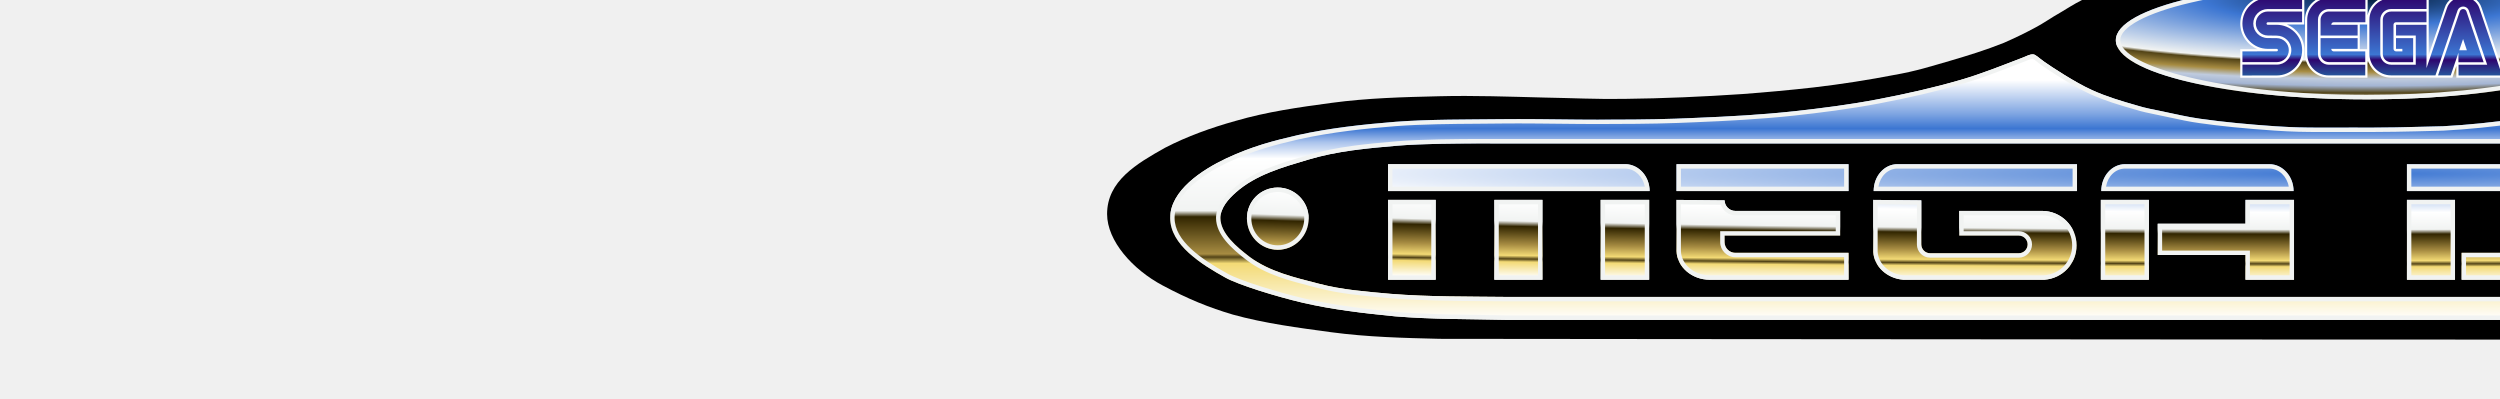
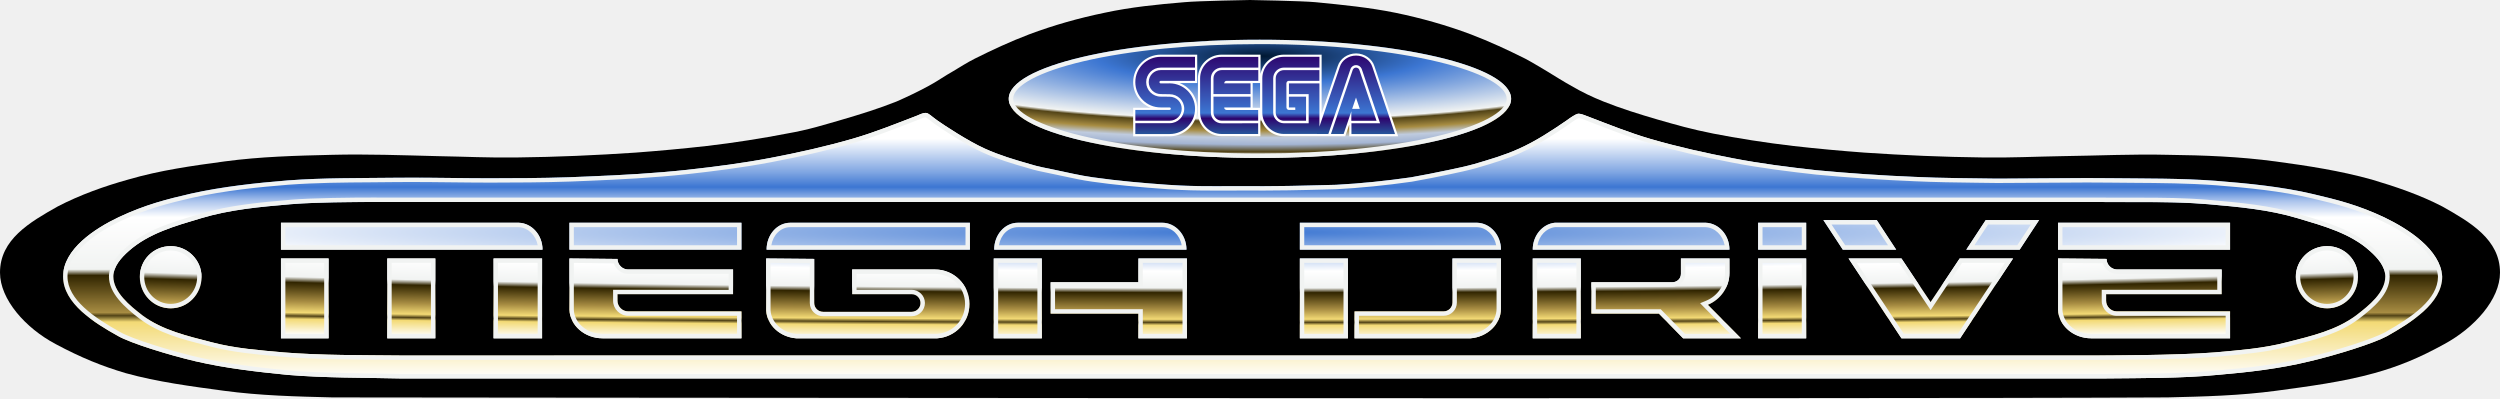
- <svg xmlns="http://www.w3.org/2000/svg" version="1.1" id="Layer_1" x="0px" y="0px" viewBox="-216 79.72 566.8 90.28" enable-background="new -216 79.72 566.8 90.28" xml:space="preserve">
-   <path id="path6288-1-5" d="M526.4,156.54c8.3-0.2,16.4-0.4,24.6-1.5c7.4-1,15.1-2,22.3-4c5.4-1.5,10.1-3.4,15.9-6.6  c6.8-3.7,12.6-10.1,12.6-16.2c0-7.5-6.7-11.4-13.1-15c-5-2.6-10.6-4.5-16-6.1c-7.2-2-14.4-3.1-21.8-4.1c-8.2-1.1-16.2-1.4-24.4-1.5  c-7.9-0.2-16.1,0.2-23.9,0.3c-6.1,0.1-12,0.4-18,0.3c-9-0.1-18-0.5-26.9-1.1c-5.4-0.4-10.8-0.9-16.1-1.5c-6.1-0.7-13-1.8-18.1-2.8  s-8.5-2-12.7-3.2c-4.1-1.2-8.3-2.5-12.3-4.1c-2.5-1-4.8-2.1-7.2-3.5c-1.8-1-3.7-2.2-5.5-3.3c-1.7-1-3.3-2-5-2.9  c-4-2-8.1-3.9-12.3-5.5c-5.6-2.1-11.3-3.7-17.1-4.9c-5.9-1.2-12-1.8-18.1-2.4c-3.1-0.3-14.9-0.5-14.9-0.5s-11.8,0.2-14.9,0.5  c-6,0.5-12.1,1.1-18.1,2.4c-5.8,1.2-11.5,2.8-17.1,4.9c-4.2,1.6-8.3,3.5-12.3,5.5c-1.8,0.9-3.3,1.9-5,2.9c-1.8,1-3.6,2.3-5.5,3.3  c-2.4,1.3-4.7,2.4-7.2,3.5c-4,1.6-8.2,2.9-12.3,4.1c-4.2,1.2-7.5,2.3-12.7,3.2c-5.1,1-12,2.1-18.1,2.8c-5.3,0.6-10.8,1.1-16.1,1.5  c-8.9,0.6-18,1-26.9,1.1c-6.1,0.1-12-0.2-18-0.3c-7.9-0.2-16.1-0.5-23.9-0.3c-8.3,0.2-16.2,0.4-24.4,1.5c-7.4,1-14.6,2-21.8,4.1  c-5.4,1.5-11,3.5-16,6.1c-6.4,3.6-13.1,7.5-13.1,15c0,6.1,5.8,12.6,12.6,16.2c5.8,3.1,10.5,5,15.9,6.6c7.2,2,14.9,3,22.3,4  c8.2,1.1,16.4,1.3,24.6,1.5C110.2,156.54,455.5,156.94,526.4,156.54L526.4,156.54z" />
-   <linearGradient id="shape_1_" gradientUnits="userSpaceOnUse" x1="319" y1="157.187" x2="319" y2="97.487" gradientTransform="matrix(1 0 0 -1 0 249.64)">
+ <svg xmlns="http://www.w3.org/2000/svg" version="1.1" id="Layer_1" x="0px" y="0px" viewBox="-181 146.16 566.8 90.28" enable-background="new -181 146.16 566.8 90.28" xml:space="preserve">
+   <path id="path6288-1-5" d="M310.4,236.26c8.3-0.2,16.4-0.4,24.6-1.5c7.4-1,15.1-2,22.3-4c5.4-1.5,10.1-3.4,15.9-6.6  c6.8-3.7,12.6-10.1,12.6-16.2c0-7.5-6.7-11.4-13.1-15c-5-2.6-10.6-4.5-16-6.1c-7.2-2-14.4-3.1-21.8-4.1c-8.2-1.1-16.2-1.4-24.4-1.5  c-7.9-0.2-16.1,0.2-23.9,0.3c-6.1,0.1-12,0.4-18,0.3c-9-0.1-18-0.5-26.9-1.1c-5.4-0.4-10.8-0.9-16.1-1.5c-6.1-0.7-13-1.8-18.1-2.8  s-8.5-2-12.7-3.2c-4.1-1.2-8.3-2.5-12.3-4.1c-2.5-1-4.8-2.1-7.2-3.5c-1.8-1-3.7-2.2-5.5-3.3c-1.7-1-3.3-2-5-2.9  c-4-2-8.1-3.9-12.3-5.5c-5.6-2.1-11.3-3.7-17.1-4.9c-5.9-1.2-12-1.8-18.1-2.4c-3.1-0.3-14.9-0.5-14.9-0.5s-11.8,0.2-14.9,0.5  c-6,0.5-12.1,1.1-18.1,2.4c-5.8,1.2-11.5,2.8-17.1,4.9c-4.2,1.6-8.3,3.5-12.3,5.5c-1.8,0.9-3.3,1.9-5,2.9c-1.8,1-3.6,2.3-5.5,3.3  c-2.4,1.3-4.7,2.4-7.2,3.5c-4,1.6-8.2,2.9-12.3,4.1c-4.2,1.2-7.5,2.3-12.7,3.2c-5.1,1-12,2.1-18.1,2.8c-5.3,0.6-10.8,1.1-16.1,1.5  c-8.9,0.6-18,1-26.9,1.1c-6.1,0.1-12-0.2-18-0.3c-7.9-0.2-16.1-0.5-23.9-0.3c-8.3,0.2-16.2,0.4-24.4,1.5c-7.4,1-14.6,2-21.8,4.1  c-5.4,1.5-11,3.5-16,6.1c-6.4,3.6-13.1,7.5-13.1,15c0,6.1,5.8,12.6,12.6,16.2c5.8,3.1,10.5,5,15.9,6.6c7.2,2,14.9,3,22.3,4  c8.2,1.1,16.4,1.3,24.6,1.5C-105.8,236.26,239.5,236.66,310.4,236.26L310.4,236.26z" />
+   <linearGradient id="shape_1_" gradientUnits="userSpaceOnUse" x1="103" y1="170.533" x2="103" y2="230.233" gradientTransform="matrix(1 0 0 1 0 1.64)">
    <stop offset="0.091" style="stop-color:#FFFFFF" />
    <stop offset="0.218" style="stop-color:#80A6E2" />
    <stop offset="0.275" style="stop-color:#3C76D2" />
    <stop offset="0.327" style="stop-color:#AAC3EC" />
    <stop offset="0.389" style="stop-color:#FFFFFF" />
    <stop offset="0.587" style="stop-color:#F1F3F2" />
    <stop offset="0.61" style="stop-color:#312500" />
    <stop offset="0.751" style="stop-color:#A78C42" />
    <stop offset="0.763" style="stop-color:#534417" />
    <stop offset="0.787" style="stop-color:#F3DA75" />
    <stop offset="1" style="stop-color:#FFFFFF" />
  </linearGradient>
-   <path id="shape" fill="url(#shape_1_)" d="M575.6,115.74c-5.9-2.8-10.7-4-16.2-5.3c-7.2-1.7-14.6-2.4-22-3c-8-0.6-16.1-0.5-24.2-0.6  c-8.5-0.1-16.9,0.1-25.4,0.1c-6.2-0.1-12.5-0.1-18.7-0.4c-7.4-0.3-14.8-0.8-22.2-1.5c-6.3-0.7-12.7-1.5-18.9-2.7  c-6.3-1.2-12.6-2.6-18.8-4.4c-4.8-1.4-9.5-3.3-14.2-5.1c-0.8-0.3-1.7-0.7-2.3-0.6c-0.5,0.1-1.7,0.9-2.5,1.5c-3.5,2.4-7,4.7-10.8,6.4  c-3.3,1.5-6.8,2.5-10.2,3.5c-1.8,0.5-3.7,0.9-5.6,1.3c-2.9,0.6-5.8,1.2-8.7,1.7c-5.6,0.8-11.3,1.4-17,1.7c-14.1,0.4-16.6,0.3-20,0.3  c-9.5,0-12,0.1-18.1-0.3c-5.7-0.4-11.4-0.9-17-1.7c-2.9-0.4-5.8-1.1-8.7-1.7c-1.9-0.4-3.7-0.7-5.6-1.3c-3.5-1-6.9-2-10.2-3.5  c-3.8-1.7-9.4-5.4-10.8-6.4s-2-1.7-2.6-1.7c-0.8,0-1.4,0.4-2.2,0.7c-4.7,1.8-9.4,3.7-14.2,5.1c-6.2,1.8-12.5,3.2-18.8,4.4  c-6.3,1.2-12.6,2-18.9,2.7c-7.4,0.8-14.8,1.2-22.2,1.5c-6.2,0.3-12.5,0.4-18.7,0.4c-8.5,0.1-16.9-0.2-25.4-0.1  c-8.1,0.1-16.1,0-24.2,0.6c-7.4,0.6-14.8,1.4-22,3c-5.6,1.3-10.3,2.5-16.3,5.3c-5.5,2.6-12.7,7.3-12.7,13.5  c0,6.1,7.1,10.5,12.5,13.5c2.8,1.6,11.5,4.3,17.5,5.7c6.9,1.6,13.9,2.4,21,3.1c8.4,0.7,16.9,0.6,25.3,0.8h386.8  c8.4-0.1,16.9,0,25.3-0.8c7-0.6,14.1-1.4,21-3.1c6-1.4,14.6-4.1,17.5-5.7c5.3-3,12.5-7.4,12.5-13.5  C588.3,123.04,581,118.34,575.6,115.74z M569.2,137.94c-4.5,3.4-10.2,4.7-15.7,6.1c-5.3,1.4-10.8,1.8-16.3,2.3  c-8.4,0.7-26.4,0.7-26.4,0.7H125.6c-8.4-0.1-17.6,0-26.3-0.7c-5.5-0.5-11-0.9-16.3-2.3c-5.4-1.4-11.2-2.7-15.7-6.1  c-2.9-2.2-6.6-5.3-6.6-8.8c0-2.3,1.8-4.3,3.5-5.8c4.5-4,10.6-5.7,16.3-7.4c6.6-2,13.5-2.6,20.4-3.2c7-0.6,21.2-0.5,21.2-0.5h388.7  c8.1,0.1,16.6-0.2,24.8,0.5c6.8,0.6,13.8,1.2,20.4,3.2c5.7,1.7,11.9,3.4,16.3,7.4c1.7,1.5,3.5,3.5,3.5,5.8  C575.8,132.74,572.1,135.74,569.2,137.94z" />
-   <radialGradient id="rect7344_1_" cx="2949.218" cy="-346.555" r="26.833" gradientTransform="matrix(4.500007e-11 1 28.2702 -1.272156e-09 10114.648 -2830.143)" gradientUnits="userSpaceOnUse">
+   <path id="shape" fill="url(#shape_1_)" d="M359.6,195.46c-5.9-2.8-10.7-4-16.2-5.3c-7.2-1.7-14.6-2.4-22-3c-8-0.6-16.1-0.5-24.2-0.6  c-8.5-0.1-16.9,0.1-25.4,0.1c-6.2-0.1-12.5-0.1-18.7-0.4c-7.4-0.3-14.8-0.8-22.2-1.5c-6.3-0.7-12.7-1.5-18.9-2.7  c-6.3-1.2-12.6-2.6-18.8-4.4c-4.8-1.4-9.5-3.3-14.2-5.1c-0.8-0.3-1.7-0.7-2.3-0.6c-0.5,0.1-1.7,0.9-2.5,1.5c-3.5,2.4-7,4.7-10.8,6.4  c-3.3,1.5-6.8,2.5-10.2,3.5c-1.8,0.5-3.7,0.9-5.6,1.3c-2.9,0.6-5.8,1.2-8.7,1.7c-5.6,0.8-11.3,1.4-17,1.7c-14.1,0.4-16.6,0.3-20,0.3  c-9.5,0-12,0.1-18.1-0.3c-5.7-0.4-11.4-0.9-17-1.7c-2.9-0.4-5.8-1.1-8.7-1.7c-1.9-0.4-3.7-0.7-5.6-1.3c-3.5-1-6.9-2-10.2-3.5  c-3.8-1.7-9.4-5.4-10.8-6.4s-2-1.7-2.6-1.7c-0.8,0-1.4,0.4-2.2,0.7c-4.7,1.8-9.4,3.7-14.2,5.1c-6.2,1.8-12.5,3.2-18.8,4.4  s-12.6,2-18.9,2.7c-7.4,0.8-14.8,1.2-22.2,1.5c-6.2,0.3-12.5,0.4-18.7,0.4c-8.5,0.1-16.9-0.2-25.4-0.1c-8.1,0.1-16.1,0-24.2,0.6  c-7.4,0.6-14.8,1.4-22,3c-5.6,1.3-10.3,2.5-16.3,5.3c-5.5,2.6-12.7,7.3-12.7,13.5c0,6.1,7.1,10.5,12.5,13.5  c2.8,1.6,11.5,4.3,17.5,5.7c6.9,1.6,13.9,2.4,21,3.1c8.4,0.7,16.9,0.6,25.3,0.8h386.8c8.4-0.1,16.9,0,25.3-0.8  c7-0.6,14.1-1.4,21-3.1c6-1.4,14.6-4.1,17.5-5.7c5.3-3,12.5-7.4,12.5-13.5C372.3,202.76,365,198.06,359.6,195.46z M353.2,217.66  c-4.5,3.4-10.2,4.7-15.7,6.1c-5.3,1.4-10.8,1.8-16.3,2.3c-8.4,0.7-26.4,0.7-26.4,0.7H-90.4c-8.4-0.1-17.6,0-26.3-0.7  c-5.5-0.5-11-0.9-16.3-2.3c-5.4-1.4-11.2-2.7-15.7-6.1c-2.9-2.2-6.6-5.3-6.6-8.8c0-2.3,1.8-4.3,3.5-5.8c4.5-4,10.6-5.7,16.3-7.4  c6.6-2,13.5-2.6,20.4-3.2c7-0.6,21.2-0.5,21.2-0.5h388.7c8.1,0.1,16.6-0.2,24.8,0.5c6.8,0.6,13.8,1.2,20.4,3.2  c5.7,1.7,11.9,3.4,16.3,7.4c1.7,1.5,3.5,3.5,3.5,5.8C359.8,212.46,356.1,215.46,353.2,217.66z" />
+   <radialGradient id="rect7344_1_" cx="2595.218" cy="588.635" r="26.833" gradientTransform="matrix(4.500007e-11 1 -28.2702 1.272156e-09 16742.283 -2396.423)" gradientUnits="userSpaceOnUse">
    <stop offset="0" style="stop-color:#3C76D2" />
    <stop offset="0.329" style="stop-color:#FFFFFF" />
    <stop offset="0.472" style="stop-color:#F1F3F2" />
    <stop offset="0.511" style="stop-color:#312500" />
    <stop offset="0.65" style="stop-color:#A78C42" />
    <stop offset="0.736" style="stop-color:#F3DA75" />
    <stop offset="0.763" style="stop-color:#534417" />
    <stop offset="0.787" style="stop-color:#F3DA75" />
    <stop offset="0.915" style="stop-color:#FFFFFF" />
  </radialGradient>
-   <path id="rect7344" fill="url(#rect7344_1_)" d="M448.4,116.34l4.4,6.7h12.1l-4.4-6.7H448.4z M485.2,116.34l-4.4,6.7h12.1l4.4-6.7  H485.2z M98.7,116.94v6.1h53.9h5.4c0-3.3-2.4-6-5.4-6.1H98.7z M164.1,116.94v6.1h39v-6.1H164.1z M214.2,116.94c-3,0-5.4,2.7-5.4,6.1  h5.4h5.5h35.2v-6.1H214.2L214.2,116.94z M265.8,116.94c-3,0-5.4,2.7-5.4,6.1h5.4h5.5h27.1h5.6c0-3.4-2.5-6.1-5.5-6.1  c-0.1,0-0.1,0-0.2,0H265.8z M329.7,116.94v6.1h40.2h5.4c0-3.3-2.4-6-5.4-6.1H329.7z M387.5,116.94L387.5,116.94  c-2.8,0.3-5,2.9-5,6.1h5h5.9h20.1h2.6h8.9h2.1c0-3.3-2.4-6-5.4-6.1C421.7,116.94,387.5,116.94,387.5,116.94z M433.6,116.94v6.1h10.9  v-6.1H433.6z M501.6,116.94v6.1h39v-6.1H501.6z M73.7,122.24c-3.9,0-7,3.1-7,7c0,3.9,3.1,7.1,7,7.1s7-3.2,7-7.1  C80.7,125.34,77.5,122.24,73.7,122.24z M562.6,122.24c-3.9,0-7.1,3.1-7.1,7c0,3.9,3.2,7.1,7.1,7.1s7-3.2,7-7.1  C569.6,125.34,566.5,122.24,562.6,122.24z M98.7,125.04v18.1h10.8v-18.1H98.7z M122.8,125.04v18.1h10.9v-18.1H122.8z M146.9,125.04  v18.1h11v-18.1H146.9z M164.1,125.04v11.6c0.1,3.6,3.5,6.5,7.5,6.5h31.5v-6.1h-25.7c-1.3,0-2.4-1.1-2.4-2.4v-1.5h26.2v-5.6h-23.8  c-1.3,0-2.4-1.1-2.4-2.4h-1L164.1,125.04L164.1,125.04z M208.7,125.04v11.8l0,0c0.2,3.3,3.1,6,6.8,6.3l0,0h32l0,0  c4.1-0.3,7.3-3.6,7.3-7.8c0-4.3-3.5-7.8-7.8-7.8h-0.1h-18.7v5.6h13.5c1.1,0,2,0.9,2,2c0,1.1-0.9,2-2,2h-20.1c-1.1,0-2-0.9-2-2v-10  L208.7,125.04L208.7,125.04z M260.3,125.04v18.1h10.9v-18.1H260.3z M293.1,125.04v5.4h-19.9v7.1h19.9v5.6h11v-18.1H293.1z   M329.7,125.04v18.1h10.9v-18.1H329.7z M364.3,125.04v10c0,1.1-0.9,2-2,2h-20.2v6.1h26.3l0,0c3.8-0.3,6.9-3.2,6.9-6.7v-11.4H364.3z   M382.5,125.04v18.1h10.9v-18.1H382.5z M416.1,125.04v3.4c0,0,0,0,0,0.1c0,1.1-0.9,1.9-2,1.9h-2.4h-15.9v7.1h15.3l5.5,5.6h13.1  l-7.5-7.6c2.9-1.2,4.9-4,4.9-7.2v-3.3h-0.7H416.1L416.1,125.04z M433.6,125.04v18.1h10.9v-18.1H433.6z M454.1,125.04l12,18.1h1.2  h10.9h1.2l12-18.1h-12.1l-6.6,9.9l-6.6-9.9C466.1,125.04,454.1,125.04,454.1,125.04z M501.6,125.04v11.6c0.1,3.6,3.5,6.5,7.5,6.5  h31.5v-6.1h-25.7c-1.3,0-2.4-1.1-2.4-2.4v-1.5h26.2v-5.6H515c-1.3,0-2.4-1.1-2.4-2.4L501.6,125.04L501.6,125.04z" />
-   <radialGradient id="path7243_1_" cx="1871.517" cy="250.721" r="59.467" gradientTransform="matrix(2.5123 2.300000e-03 7.100000e-03 -0.4103 -4382.346 177.7231)" gradientUnits="userSpaceOnUse">
+   <path id="rect7344" fill="url(#rect7344_1_)" d="M232.4,196.06l4.4,6.7h12.1l-4.4-6.7H232.4z M269.2,196.06l-4.4,6.7h12.1l4.4-6.7  H269.2z M-117.3,196.66v6.1h53.9h5.4c0-3.3-2.4-6-5.4-6.1H-117.3z M-51.9,196.66v6.1h39v-6.1H-51.9z M-1.8,196.66  c-3,0-5.4,2.7-5.4,6.1h5.4h5.5h35.2v-6.1H-1.8L-1.8,196.66z M49.8,196.66c-3,0-5.4,2.7-5.4,6.1h5.4h5.5h27.1H88  c0-3.4-2.5-6.1-5.5-6.1c-0.1,0-0.1,0-0.2,0H49.8z M113.7,196.66v6.1h40.2h5.4c0-3.3-2.4-6-5.4-6.1H113.7z M171.5,196.66  L171.5,196.66c-2.8,0.3-5,2.9-5,6.1h5h5.9h20.1h2.6h8.9h2.1c0-3.3-2.4-6-5.4-6.1H171.5z M217.6,196.66v6.1h10.9v-6.1H217.6z   M285.6,196.66v6.1h39v-6.1H285.6z M-142.3,201.96c-3.9,0-7,3.1-7,7s3.1,7.1,7,7.1c3.9,0,7-3.2,7-7.1  C-135.3,205.06-138.5,201.96-142.3,201.96z M346.6,201.96c-3.9,0-7.1,3.1-7.1,7s3.2,7.1,7.1,7.1s7-3.2,7-7.1  C353.6,205.06,350.5,201.96,346.6,201.96z M-117.3,204.76v18.1h10.8v-18.1H-117.3z M-93.2,204.76v18.1h10.9v-18.1H-93.2z   M-69.1,204.76v18.1h11v-18.1H-69.1z M-51.9,204.76v11.6c0.1,3.6,3.5,6.5,7.5,6.5h31.5v-6.1h-25.7c-1.3,0-2.4-1.1-2.4-2.4v-1.5h26.2  v-5.6h-23.8c-1.3,0-2.4-1.1-2.4-2.4h-1L-51.9,204.76L-51.9,204.76z M-7.3,204.76v11.8l0,0c0.2,3.3,3.1,6,6.8,6.3l0,0h32l0,0  c4.1-0.3,7.3-3.6,7.3-7.8c0-4.3-3.5-7.8-7.8-7.8h-0.1H12.2v5.6h13.5c1.1,0,2,0.9,2,2s-0.9,2-2,2H5.6c-1.1,0-2-0.9-2-2v-10  L-7.3,204.76L-7.3,204.76z M44.3,204.76v18.1h10.9v-18.1H44.3z M77.1,204.76v5.4H57.2v7.1h19.9v5.6h11v-18.1L77.1,204.76  L77.1,204.76z M113.7,204.76v18.1h10.9v-18.1H113.7z M148.3,204.76v10c0,1.1-0.9,2-2,2h-20.2v6.1h26.3l0,0c3.8-0.3,6.9-3.2,6.9-6.7  v-11.4L148.3,204.76L148.3,204.76z M166.5,204.76v18.1h10.9v-18.1H166.5z M200.1,204.76v3.4c0,0,0,0,0,0.1c0,1.1-0.9,1.9-2,1.9h-2.4  h-15.9v7.1h15.3l5.5,5.6h13.1l-7.5-7.6c2.9-1.2,4.9-4,4.9-7.2v-3.3h-0.7H200.1L200.1,204.76z M217.6,204.76v18.1h10.9v-18.1H217.6z   M238.1,204.76l12,18.1h1.2h10.9h1.2l12-18.1h-12.1l-6.6,9.9l-6.6-9.9H238.1z M285.6,204.76v11.6c0.1,3.6,3.5,6.5,7.5,6.5h31.5v-6.1  h-25.7c-1.3,0-2.4-1.1-2.4-2.4v-1.5h26.2v-5.6H299c-1.3,0-2.4-1.1-2.4-2.4L285.6,204.76L285.6,204.76z" />
+   <radialGradient id="path7243_1_" cx="1526.03" cy="188.619" r="59.467" gradientTransform="matrix(2.5123 2.300000e-03 -7.100000e-03 0.4103 -3727.26 77.9766)" gradientUnits="userSpaceOnUse">
    <stop offset="0" style="stop-color:#001833" />
    <stop offset="0.252" style="stop-color:#3C76D2" />
    <stop offset="0.587" style="stop-color:#F1F3F2" />
    <stop offset="0.61" style="stop-color:#534417" />
    <stop offset="0.694" style="stop-color:#A78C42" />
    <stop offset="0.758" style="stop-color:#BFCBDE" />
    <stop offset="0.821" style="stop-color:#A4B5D3" />
    <stop offset="0.889" style="stop-color:#534417" />
    <stop offset="0.935" style="stop-color:#FFFFFF" />
  </radialGradient>
-   <path id="path7243" fill="url(#path7243_1_)" d="M377.6,88.84c0,7.4-25.5,13.4-57,13.4s-56.9-6-56.9-13.4l0,0  c0-7.4,25.5-13.4,56.9-13.4C352.1,75.44,377.6,81.44,377.6,88.84z" />
-   <path fill="#FFFFFF" d="M291.91,93.81v-2.93h3.97c-2.32-0.91-3.97-3.17-3.97-5.81c0-3.44,2.81-6.24,6.26-6.24h8.26l0.01,3.44  l-0.01,3.01h-3.96c2.33,0.91,3.98,3.17,3.98,5.82c0,3.44-2.81,6.24-6.26,6.24l-8.28,0.01L291.91,93.81z M311.98,97.32  c-2.97,0-5.39-2.41-5.39-5.38V84.2c0-2.96,2.42-5.37,5.39-5.37h8.81v4.36c0.48-2.48,2.67-4.36,5.29-4.36h8.56v13.3l3.64-10.67  c0.52-1.71,2.24-2.91,4.17-2.91s3.65,1.21,4.17,2.93l5.36,15.85H340.9v-2.64l-0.9,2.64h-13.9c-2.71,0-4.96-1.99-5.35-4.57v4.58  L311.98,97.32z M320.68,90.88v-5.6h-1.67v5.59C319.01,90.88,320.68,90.88,320.68,90.88z" />
-   <linearGradient id="SVGID_1_" gradientUnits="userSpaceOnUse" x1="321.84" y1="263.596" x2="321.84" y2="281.396" gradientTransform="matrix(1 0 0 1 0 -184.556)">
+   <path id="path7243" fill="url(#path7243_1_)" d="M161.6,168.56c0,7.4-25.5,13.4-57,13.4s-56.9-6-56.9-13.4l0,0  c0-7.4,25.5-13.4,56.9-13.4C136.1,155.16,161.6,161.16,161.6,168.56z" />
+   <path fill="#FFFFFF" d="M75.91,173.53v-2.93h3.97c-2.32-0.91-3.97-3.17-3.97-5.81c0-3.44,2.81-6.24,6.26-6.24h8.26l0.01,3.44  L90.43,165h-3.96c2.33,0.91,3.98,3.17,3.98,5.82c0,3.44-2.81,6.24-6.26,6.24l-8.28,0.01L75.91,173.53z M95.98,177.04  c-2.97,0-5.39-2.41-5.39-5.38v-7.74c0-2.96,2.42-5.37,5.39-5.37h8.81v4.36c0.48-2.48,2.67-4.36,5.29-4.36h8.56v13.3l3.64-10.67  c0.52-1.71,2.24-2.91,4.17-2.91c1.93,0,3.65,1.21,4.17,2.93l5.36,15.85H124.9v-2.64l-0.9,2.64h-13.9c-2.71,0-4.96-1.99-5.35-4.57  v4.58L95.98,177.04z M104.68,170.6V165h-1.67v5.59C103.01,170.6,104.68,170.6,104.68,170.6z" />
+   <linearGradient id="SVGID_1_" gradientUnits="userSpaceOnUse" x1="105.84" y1="-91.876" x2="105.84" y2="-109.676" gradientTransform="matrix(1 0 0 -1 0 66.884)">
    <stop offset="0" style="stop-color:#2D056E" />
    <stop offset="0.732" style="stop-color:#3C76D2" />
    <stop offset="0.8" style="stop-color:#2D056E" />
    <stop offset="1" style="stop-color:#27569C" />
  </linearGradient>
-   <path fill="url(#SVGID_1_)" d="M292.4,96.84l7.78-0.01c3.18,0,5.76-2.57,5.76-5.74s-2.58-5.75-5.76-5.75l-2.02,0.01  c-0.16,0-0.29-0.13-0.29-0.29c0-0.16,0.13-0.29,0.29-0.29h7.77v-2.44h-7.77c-1.5,0-2.72,1.22-2.72,2.72s1.22,2.72,2.72,2.72  l2.03,0.03c1.82,0,3.3,1.47,3.3,3.28c0,1.82-1.47,3.29-3.3,3.29h-7.78L292.4,96.84 M292.41,93.81h7.78c1.51,0,2.73-1.22,2.73-2.72  s-1.22-2.72-2.73-2.72l-2.03-0.02c-1.82,0-3.3-1.47-3.3-3.29c0-1.81,1.48-3.29,3.3-3.29h7.77v-2.45h-7.77  c-3.18,0-5.76,2.57-5.76,5.74c0,3.17,2.58,5.74,5.76,5.74h2.01c0.15,0,0.28,0.12,0.28,0.28c0,0.15-0.13,0.28-0.28,0.28l-7.77,0.01  L292.41,93.81 M311.98,94.4c-1.35,0-2.45-1.08-2.45-2.45v-7.77c0-1.32,1.11-2.41,2.45-2.41h8.3v-2.44h-8.3  c-2.7,0-4.89,2.18-4.89,4.87v7.74c0,2.69,2.19,4.88,4.89,4.88h8.27v-2.43L311.98,94.4 M310.12,84.2c0-1.03,0.83-1.87,1.86-1.87h8.3  v2.44h-7.15c-0.57,0-0.58,0.57-0.58,0.57h5.97v2.43h-8.4L310.12,84.2 M311.98,93.8c-1.03,0-1.86-0.83-1.86-1.86v-3.58h8.4v2.44  h-5.97c0.01,0.57,0.58,0.58,0.58,0.58h7.12v2.42H311.98 M326.1,94.39c-1.34,0-2.44-1.1-2.44-2.44V84.2c0-1.35,1.09-2.44,2.44-2.44  h8.04v-2.44h-8.06c-2.7,0-4.89,2.18-4.89,4.87v7.74c0,2.69,2.21,4.88,4.91,4.88h8.04V85.35h-6.91v2.43h4.47v6.61H326.1   M324.23,91.95c0,1.03,0.83,1.87,1.86,1.87h5.02v-5.46h-3.89v2.44h1.44l0.01,0.57h-1.44c-0.31,0-0.57-0.26-0.57-0.57l-0.01-5.45  c0,0,0-0.57,0.58-0.58h6.9v-2.43h-8.04c-1.03,0-1.86,0.83-1.86,1.87L324.23,91.95 M341.69,82.3c0.11-0.31,0.4-0.53,0.75-0.53  s0.65,0.22,0.75,0.53l3.9,11.53h-5.72l0.01-2.71h1.91l-0.86-2.56l-2.8,8.26h-2.88L341.69,82.3 M347.89,94.39h-6.49v2.44h9.88  l-5.14-15.21c-0.45-1.48-1.94-2.58-3.69-2.58c-1.76,0-3.24,1.09-3.69,2.57l-5.19,15.21h2.59l5.04-14.79  c0.2-0.49,0.69-0.83,1.25-0.83s1.05,0.35,1.26,0.83L347.89,94.39" />
-   <path fill="#F1F3F2" d="M320.6,76.44c33,0,56,6.53,56,12.4c0,2.98-5.95,6.16-15.92,8.5c-10.69,2.51-24.93,3.9-40.08,3.9  c-32.94,0-55.9-6.53-55.9-12.4c0-2.98,5.95-6.16,15.9-8.5C291.28,77.83,305.49,76.44,320.6,76.44 M244.87,93.04  c0.15,0.05,0.54,0.36,0.88,0.62c0.31,0.25,0.7,0.55,1.17,0.89c1.59,1.14,7.15,4.79,10.97,6.5c3.27,1.49,6.62,2.49,10.31,3.54  c1.53,0.48,3.02,0.78,4.45,1.07c0.41,0.08,0.82,0.17,1.25,0.26c0.72,0.15,1.44,0.31,2.17,0.46c2.16,0.47,4.39,0.95,6.6,1.25  c4.85,0.69,10.11,1.22,17.08,1.71c4.09,0.27,6.57,0.31,10.6,0.31c0.89,0,1.85,0,2.93,0c1.35,0,2.87-0.01,4.63-0.01  c0.54,0,1.05,0,1.59,0c0.6,0,1.24,0.01,1.98,0.01c2.55,0,6.73-0.03,16.49-0.31c5.39-0.28,11.14-0.86,17.12-1.71  c2.92-0.5,5.88-1.11,8.74-1.71c1.88-0.4,3.83-0.81,5.68-1.32l0.51-0.15c3.26-0.96,6.62-1.94,9.82-3.4  c3.97-1.78,7.59-4.18,10.99-6.51c1.03-0.77,1.88-1.26,2.1-1.32c0.31,0,0.92,0.23,1.4,0.42l0.34,0.13c0.73,0.28,1.47,0.57,2.21,0.85  c3.93,1.52,7.98,3.08,12.07,4.28c5.55,1.61,11.73,3.06,18.89,4.42c6.45,1.25,13.21,2.07,19,2.71c7.38,0.7,14.87,1.2,22.25,1.5  c4.66,0.22,9.43,0.28,14.04,0.34c1.57,0.02,3.13,0.04,4.71,0.06c3.41,0,6.85-0.03,10.18-0.06c3.32-0.03,6.75-0.06,10.13-0.06  c1.69,0,3.38,0.01,5.08,0.03c1.8,0.02,3.6,0.03,5.4,0.05c6.17,0.04,12.55,0.09,18.73,0.55c7.12,0.58,14.68,1.28,21.85,2.98  c5.81,1.37,10.36,2.55,16,5.23c4.51,2.17,12.12,6.68,12.53,12.53c-0.03,5.12-5.78,9.08-11.98,12.59c-2.84,1.56-11.44,4.25-17.26,5.6  c-7.04,1.74-14.18,2.5-20.86,3.07c-6.83,0.65-13.83,0.7-20.61,0.75c-1.54,0.01-3.07,0.02-4.59,0.04H125.62  c-2.3-0.06-4.65-0.09-6.91-0.12c-6.03-0.08-12.26-0.17-18.31-0.68c-6.68-0.66-13.8-1.44-20.87-3.08c-5.94-1.39-14.57-4.07-17.24-5.6  c-5.93-3.29-11.99-7.37-11.99-12.63c0-5.97,7.6-10.46,12.12-12.59c5.9-2.75,10.59-3.95,16.09-5.23c7.54-1.67,15.28-2.45,21.86-2.98  c6.27-0.46,12.62-0.51,18.76-0.55c1.79-0.01,3.58-0.03,5.38-0.05c1.24-0.01,2.48-0.02,3.72-0.02c2.99,0,6.02,0.04,8.96,0.07  s5.98,0.07,8.98,0.07c1.24,0,2.49-0.01,3.73-0.02c7.04,0,13.17-0.13,18.74-0.4c6.6-0.27,14.41-0.66,22.27-1.51  c5.63-0.62,12.28-1.44,18.98-2.71c7.16-1.36,13.34-2.81,18.89-4.42c4.09-1.19,8.15-2.76,12.07-4.28c0.73-0.28,1.47-0.57,2.2-0.85  c0.24-0.09,0.46-0.19,0.68-0.28C244.19,93.2,244.52,93.05,244.87,93.04 M125.59,148.04L125.59,148.04H510.8  c0.18,0,18.14-0.01,26.49-0.7l1.47-0.13c4.96-0.44,10.08-0.9,14.98-2.19l0.97-0.25c5.25-1.33,10.69-2.7,15.08-6.03  c3.39-2.57,7-5.64,7-9.6c0-2.83-2.19-5.1-3.83-6.54c-4.35-3.95-10.19-5.69-15.83-7.36l-0.85-0.25c-6.62-2.01-13.6-2.62-20.36-3.22  l-0.25-0.02c-5.25-0.45-10.68-0.49-15.35-0.49h-2.52h-2.49c-1.51,0-3.02-0.01-4.52-0.02H122.11c0,0-0.89-0.01-2.34-0.01  c-4.86,0-13.78,0.07-18.96,0.51c-6.83,0.59-13.9,1.21-20.6,3.24l-0.7,0.21c-5.65,1.68-11.49,3.42-15.97,7.4  c-1.65,1.45-3.84,3.72-3.84,6.55c0,3.78,3.54,6.97,7,9.6c4.31,3.26,9.65,4.63,14.8,5.95l1.24,0.32c4.91,1.3,10.03,1.75,14.99,2.2  l1.48,0.13c6.96,0.56,14.18,0.61,21.15,0.66C122.14,148.01,123.88,148.02,125.59,148.04L125.59,148.04 M495.45,117.34l-3.09,4.7  h-9.71l3.09-4.7H495.45 M459.96,117.34l3.09,4.7h-9.71l-3.09-4.7H459.96 M539.6,117.94v4.1h-37v-4.1H539.6 M443.5,117.94v4.1h-8.9  v-4.1H443.5 M421.68,117.94c2.13,0.08,3.91,1.84,4.33,4.1H425h-8.9h-2.6h-20.1h-5.9h-3.92c0.38-2.17,1.95-3.86,3.97-4.1H421.68   M369.88,117.94c2.13,0.08,3.91,1.84,4.33,4.1h-4.31h-39.2v-4.1H369.88 M298.5,117.94c2.18,0,4,1.77,4.41,4.1h-4.51h-27.1h-5.5  h-4.32c0.39-2.37,2.15-4.1,4.32-4.1h32.5H298.5 M253.9,117.94v4.1h-34.2h-5.5h-4.32c0.39-2.37,2.15-4.1,4.32-4.1H253.9   M202.1,117.94v4.1h-37v-4.1H202.1 M152.58,117.94c2.13,0.08,3.91,1.84,4.33,4.1h-4.31H99.7v-4.1H152.58 M562.6,123.24  c3.36,0,6,2.63,6,6c0,3.36-2.69,6.1-6,6.1c-3.36,0-6.1-2.74-6.1-6.1C556.5,125.93,559.24,123.24,562.6,123.24 M73.7,123.24  c3.31,0,6,2.69,6,6c0,3.36-2.69,6.1-6,6.1s-6-2.74-6-6.1S70.34,123.24,73.7,123.24 M489.54,126.04l-10.67,16.1h-0.66h-10.9h-0.66  l-10.67-16.1h9.6l6.3,9.46l0.83,1.25l0.83-1.25l6.3-9.46H489.54 M443.5,126.04v16.1h-8.9v-16.1H443.5 M426.1,126.04v2.3  c0,2.74-1.68,5.2-4.28,6.28l-1.37,0.57l1.04,1.06l5.82,5.9h-10.29l-5.21-5.3l-0.29-0.3h-0.42h-14.3v-5.1h14.9h2.4  c1.68,0,3-1.27,3-2.9v-0.1v-2.4h9 M392.4,126.04v16.1h-8.9v-16.1H392.4 M374.3,126.04v10.4c0,2.92-2.61,5.42-5.94,5.7H343.1v-4.1  h19.2c1.65,0,3-1.35,3-3v-9L374.3,126.04 M339.6,126.04v16.1h-8.9v-16.1H339.6 M303.1,126.04v16.1h-9v-4.6v-1h-1h-18.9v-5.1h18.9h1  v-1v-4.4H303.1 M270.2,126.04v16.1h-8.9v-16.1H270.2 M156.9,126.04v16.1h-9v-16.1H156.9 M132.7,126.04v16.1h-8.9v-16.1H132.7   M108.5,126.04v16.1h-8.8v-16.1H108.5 M502.6,126.05l9.15,0.08c0.44,1.38,1.75,2.41,3.25,2.41h22.7v3.6h-25.2h-1v1v1.5  c0,1.84,1.56,3.4,3.4,3.4h24.7v4.1h-30.5c-3.5,0-6.42-2.48-6.5-5.5L502.6,126.05 M209.7,126.05l8.9,0.08v9.01c0,1.65,1.35,3,3,3  h20.1c1.65,0,3-1.35,3-3c0-1.65-1.35-3-3-3h-12.5v-3.6h17.7h0.1c3.75,0,6.8,3.05,6.8,6.8c0,3.6-2.72,6.52-6.34,6.8h-31.92  c-3.16-0.27-5.66-2.56-5.84-5.33V126.05 M165.1,126.05l8.9,0.09h0.16c0.44,1.37,1.75,2.4,3.24,2.4h22.8v3.6H175h-1v1v1.5  c0,1.84,1.56,3.4,3.4,3.4h24.7v4.1h-30.5c-3.5,0-6.42-2.48-6.5-5.5V126.05 M320.6,75.44c-31.4,0-56.9,6-56.9,13.4  c0,7.4,25.4,13.4,56.9,13.4s57-6,57-13.4C377.6,81.44,352.1,75.44,320.6,75.44L320.6,75.44z M244.9,92.04c-0.8,0-1.4,0.4-2.2,0.7  c-4.7,1.8-9.4,3.7-14.2,5.1c-6.2,1.8-12.5,3.2-18.8,4.4c-6.3,1.2-12.6,2-18.9,2.7c-7.4,0.8-14.8,1.2-22.2,1.5  c-6.2,0.3-12.5,0.4-18.7,0.4c-1.24,0.02-2.49,0.02-3.73,0.02c-5.99,0-11.95-0.14-17.94-0.14c-1.24,0-2.48,0.01-3.73,0.02  c-8.1,0.1-16.1,0-24.2,0.6c-7.4,0.6-14.8,1.4-22,3c-5.6,1.3-10.3,2.5-16.3,5.3c-5.5,2.6-12.7,7.3-12.7,13.5  c0,6.1,7.1,10.5,12.5,13.5c2.8,1.6,11.5,4.3,17.5,5.7c6.9,1.6,13.9,2.4,21,3.1c8.4,0.7,16.9,0.6,25.3,0.8h386.8  c8.4-0.1,16.9,0,25.3-0.8c7-0.6,14.1-1.4,21-3.1c6-1.4,14.6-4.1,17.5-5.7c5.3-3,12.5-7.4,12.5-13.5c-0.4-6.1-7.7-10.8-13.1-13.4  c-5.9-2.8-10.7-4-16.2-5.3c-7.2-1.7-14.6-2.4-22-3c-8-0.6-16.1-0.5-24.2-0.6c-1.7-0.02-3.4-0.03-5.09-0.03  c-6.78,0-13.51,0.13-20.31,0.13c-6.2-0.1-12.5-0.1-18.7-0.4c-7.4-0.3-14.8-0.8-22.2-1.5c-6.3-0.7-12.7-1.5-18.9-2.7  c-6.3-1.2-12.6-2.6-18.8-4.4c-4.8-1.4-9.5-3.3-14.2-5.1c-0.71-0.27-1.51-0.62-2.1-0.62c-0.07,0-0.14,0-0.2,0.02  c-0.5,0.1-1.7,0.9-2.5,1.5c-3.5,2.4-7,4.7-10.8,6.4c-3.3,1.5-6.8,2.5-10.2,3.5c-1.8,0.5-3.7,0.9-5.6,1.3c-2.9,0.6-5.8,1.2-8.7,1.7  c-5.6,0.8-11.3,1.4-17,1.7c-9.4,0.27-13.64,0.31-16.44,0.31c-1.4,0-2.43-0.01-3.56-0.01c-3.17,0-5.56,0.01-7.56,0.01  c-4.01,0-6.47-0.04-10.54-0.31c-5.7-0.4-11.4-0.9-17-1.7c-2.9-0.4-5.8-1.1-8.7-1.7c-1.9-0.4-3.7-0.7-5.6-1.3c-3.5-1-6.9-2-10.2-3.5  c-3.8-1.7-9.4-5.4-10.8-6.4C246.1,92.74,245.5,92.04,244.9,92.04L244.9,92.04z M125.6,147.04c-8.4-0.1-17.6,0-26.3-0.7  c-5.5-0.5-11-0.9-16.3-2.3c-5.4-1.4-11.2-2.7-15.7-6.1c-2.9-2.2-6.6-5.3-6.6-8.8c0-2.3,1.8-4.3,3.5-5.8c4.5-4,10.6-5.7,16.3-7.4  c6.6-2,13.5-2.6,20.4-3.2c5.25-0.45,14.55-0.51,18.87-0.51c1.44,0,2.33,0.01,2.33,0.01h388.7c1.49,0.02,3.01,0.02,4.52,0.02  c1.66,0,3.33-0.01,5.01-0.01c5.09,0,10.23,0.05,15.26,0.48c6.8,0.6,13.8,1.2,20.4,3.2c5.7,1.7,11.9,3.4,16.3,7.4  c1.7,1.5,3.5,3.5,3.5,5.8c0,3.6-3.7,6.6-6.6,8.8c-4.5,3.4-10.2,4.7-15.7,6.1c-5.3,1.4-10.8,1.8-16.3,2.3c-8.4,0.7-26.4,0.7-26.4,0.7  L125.6,147.04L125.6,147.04z M497.3,116.34h-12.1l-4.4,6.7h12.1L497.3,116.34L497.3,116.34z M460.5,116.34h-12.1l4.4,6.7h12.1  L460.5,116.34L460.5,116.34z M540.6,116.94h-39v6.1h39V116.94L540.6,116.94z M444.5,116.94h-10.9v6.1h10.9V116.94L444.5,116.94z   M421.7,116.94h-34.2c-2.8,0.3-5,2.9-5,6.1h5h5.9h20.1h2.6h8.9h2.1C427.1,119.74,424.7,117.04,421.7,116.94L421.7,116.94z   M369.9,116.94h-40.2v6.1h40.2h5.4C375.3,119.74,372.9,117.04,369.9,116.94L369.9,116.94z M298.5,116.94c-0.1,0-0.1,0-0.2,0h-32.5  c-3,0-5.4,2.7-5.4,6.1h5.4h5.5h27.1h5.6C304,119.64,301.5,116.94,298.5,116.94L298.5,116.94z M254.9,116.94h-40.7  c-3,0-5.4,2.7-5.4,6.1h5.4h5.5h35.2V116.94L254.9,116.94z M203.1,116.94h-39v6.1h39V116.94L203.1,116.94z M152.6,116.94H98.7v6.1  h53.9h5.4C158,119.74,155.6,117.04,152.6,116.94L152.6,116.94z M562.6,122.24c-3.9,0-7.1,3.1-7.1,7c0,3.9,3.2,7.1,7.1,7.1  s7-3.2,7-7.1C569.6,125.34,566.5,122.24,562.6,122.24L562.6,122.24z M73.7,122.24c-3.9,0-7,3.1-7,7c0,3.9,3.1,7.1,7,7.1s7-3.2,7-7.1  C80.7,125.34,77.5,122.24,73.7,122.24L73.7,122.24z M501.6,125.04v11.6c0.1,3.6,3.5,6.5,7.5,6.5h31.5v-6.1h-25.7  c-1.3,0-2.4-1.1-2.4-2.4v-1.5h26.2v-5.6H515c-1.3,0-2.4-1.1-2.4-2.4L501.6,125.04L501.6,125.04z M491.4,125.04h-12.1l-6.6,9.9  l-6.6-9.9h-12l12,18.1h1.2h10.9h1.2L491.4,125.04L491.4,125.04z M444.5,125.04h-10.9v18.1h10.9V125.04L444.5,125.04z M427.1,125.04  h-0.7h-10.3v3.4c0,0,0,0,0,0.1c0,1.1-0.9,1.9-2,1.9h-2.4h-15.9v7.1h15.3l5.5,5.6h13.1l-7.5-7.6c2.9-1.2,4.9-4,4.9-7.2L427.1,125.04  L427.1,125.04z M393.4,125.04h-10.9v18.1h10.9V125.04L393.4,125.04z M375.3,125.04h-11v10c0,1.1-0.9,2-2,2h-20.2v6.1h26.3  c3.8-0.3,6.9-3.2,6.9-6.7V125.04L375.3,125.04z M340.6,125.04h-10.9v18.1h10.9V125.04L340.6,125.04z M304.1,125.04h-11v5.4h-19.9  v7.1h19.9v5.6h11V125.04L304.1,125.04z M271.2,125.04h-10.9v18.1h10.9V125.04L271.2,125.04z M208.7,125.04v11.8  c0.2,3.3,3.1,6,6.8,6.3h32c4.1-0.3,7.3-3.6,7.3-7.8c0-4.3-3.5-7.8-7.8-7.8h-0.1h-18.7v5.6h13.5c1.1,0,2,0.9,2,2c0,1.1-0.9,2-2,2  h-20.1c-1.1,0-2-0.9-2-2v-10L208.7,125.04L208.7,125.04z M164.1,125.04v11.6c0.1,3.6,3.5,6.5,7.5,6.5h31.5v-6.1h-25.7  c-1.3,0-2.4-1.1-2.4-2.4v-1.5h26.2v-5.6h-23.8c-1.3,0-2.4-1.1-2.4-2.4h-1L164.1,125.04L164.1,125.04z M157.9,125.04h-11v18.1h11  V125.04L157.9,125.04z M133.7,125.04h-10.9v18.1h10.9V125.04L133.7,125.04z M109.5,125.04H98.7v18.1h10.8V125.04L109.5,125.04z" />
+   <path fill="url(#SVGID_1_)" d="M76.4,176.56l7.78-0.01c3.18,0,5.76-2.57,5.76-5.74c0-3.17-2.58-5.75-5.76-5.75l-2.02,0.01  c-0.16,0-0.29-0.13-0.29-0.29s0.13-0.29,0.29-0.29h7.77v-2.44h-7.77c-1.5,0-2.72,1.22-2.72,2.72s1.22,2.72,2.72,2.72l2.03,0.03  c1.82,0,3.3,1.47,3.3,3.28c0,1.82-1.47,3.29-3.3,3.29h-7.78L76.4,176.56 M76.41,173.53h7.78c1.51,0,2.73-1.22,2.73-2.72  s-1.22-2.72-2.73-2.72l-2.03-0.02c-1.82,0-3.3-1.47-3.3-3.29c0-1.81,1.48-3.29,3.3-3.29h7.77v-2.45h-7.77  c-3.18,0-5.76,2.57-5.76,5.74c0,3.17,2.58,5.74,5.76,5.74h2.01c0.15,0,0.28,0.12,0.28,0.28c0,0.15-0.13,0.28-0.28,0.28l-7.77,0.01  L76.41,173.53 M95.98,174.12c-1.35,0-2.45-1.08-2.45-2.45v-7.77c0-1.32,1.11-2.41,2.45-2.41h8.3v-2.44h-8.3  c-2.7,0-4.89,2.18-4.89,4.87v7.74c0,2.69,2.19,4.88,4.89,4.88h8.27v-2.43L95.98,174.12 M94.12,163.92c0-1.03,0.83-1.87,1.86-1.87  h8.3v2.44h-7.15c-0.57,0-0.58,0.57-0.58,0.57h5.97v2.43h-8.4V163.92 M95.98,173.52c-1.03,0-1.86-0.83-1.86-1.86v-3.58h8.4v2.44  h-5.97c0.01,0.57,0.58,0.58,0.58,0.58h7.12v2.42H95.98 M110.1,174.11c-1.34,0-2.44-1.1-2.44-2.44v-7.75c0-1.35,1.09-2.44,2.44-2.44  h8.04v-2.44h-8.06c-2.7,0-4.89,2.18-4.89,4.87v7.74c0,2.69,2.21,4.88,4.91,4.88h8.04v-11.46h-6.91v2.43h4.47v6.61H110.1   M108.23,171.67c0,1.03,0.83,1.87,1.86,1.87h5.02v-5.46h-3.89v2.44h1.44l0.01,0.57h-1.44c-0.31,0-0.57-0.26-0.57-0.57l-0.01-5.45  c0,0,0-0.57,0.58-0.58h6.9v-2.43h-8.04c-1.03,0-1.86,0.83-1.86,1.87L108.23,171.67 M125.69,162.02c0.11-0.31,0.4-0.53,0.75-0.53  s0.65,0.22,0.75,0.53l3.9,11.53h-5.72l0.01-2.71h1.91l-0.86-2.56l-2.8,8.26h-2.88L125.69,162.02 M131.89,174.11h-6.49v2.44h9.88  l-5.14-15.21c-0.45-1.48-1.94-2.58-3.69-2.58c-1.76,0-3.24,1.09-3.69,2.57l-5.19,15.21h2.59l5.04-14.79  c0.2-0.49,0.69-0.83,1.25-0.83s1.05,0.35,1.26,0.83L131.89,174.11" />
+   <path fill="#F1F3F2" d="M104.6,156.16c33,0,56,6.53,56,12.4c0,2.98-5.95,6.16-15.92,8.5c-10.69,2.51-24.93,3.9-40.08,3.9  c-32.94,0-55.9-6.53-55.9-12.4c0-2.98,5.95-6.16,15.9-8.5C75.28,157.55,89.49,156.16,104.6,156.16 M28.87,172.76  c0.15,0.05,0.54,0.36,0.88,0.62c0.31,0.25,0.7,0.55,1.17,0.89c1.59,1.14,7.15,4.79,10.97,6.5c3.27,1.49,6.62,2.49,10.31,3.54  c1.53,0.48,3.02,0.78,4.45,1.07c0.41,0.08,0.82,0.17,1.25,0.26c0.72,0.15,1.44,0.31,2.17,0.46c2.16,0.47,4.39,0.95,6.6,1.25  c4.85,0.69,10.11,1.22,17.08,1.71c4.09,0.27,6.57,0.31,10.6,0.31c0.89,0,1.85,0,2.93,0c1.35,0,2.87-0.01,4.63-0.01  c0.54,0,1.05,0,1.59,0c0.6,0,1.24,0.01,1.98,0.01c2.55,0,6.73-0.03,16.49-0.31c5.39-0.28,11.14-0.86,17.12-1.71  c2.92-0.5,5.88-1.11,8.74-1.71c1.88-0.4,3.83-0.81,5.68-1.32l0.51-0.15c3.26-0.96,6.62-1.94,9.82-3.4  c3.97-1.78,7.59-4.18,10.99-6.51c1.03-0.77,1.88-1.26,2.1-1.32c0.31,0,0.92,0.23,1.4,0.42l0.34,0.13c0.73,0.28,1.47,0.57,2.21,0.85  c3.93,1.52,7.98,3.08,12.07,4.28c5.55,1.61,11.73,3.06,18.89,4.42c6.45,1.25,13.21,2.07,19,2.71c7.38,0.7,14.87,1.2,22.25,1.5  c4.66,0.22,9.43,0.28,14.04,0.34c1.57,0.02,3.13,0.04,4.71,0.06c3.41,0,6.85-0.03,10.18-0.06c3.32-0.03,6.75-0.06,10.13-0.06  c1.69,0,3.38,0.01,5.08,0.03c1.8,0.02,3.6,0.03,5.4,0.05c6.17,0.04,12.55,0.09,18.73,0.55c7.12,0.58,14.68,1.28,21.85,2.98  c5.81,1.37,10.36,2.55,16,5.23c4.51,2.17,12.12,6.68,12.53,12.53c-0.03,5.12-5.78,9.08-11.98,12.59c-2.84,1.56-11.44,4.25-17.26,5.6  c-7.04,1.74-14.18,2.5-20.86,3.07c-6.83,0.65-13.83,0.7-20.61,0.75c-1.54,0.01-3.07,0.02-4.59,0.04H-90.38  c-2.3-0.06-4.65-0.09-6.91-0.12c-6.03-0.08-12.26-0.17-18.31-0.68c-6.68-0.66-13.8-1.44-20.87-3.08c-5.94-1.39-14.57-4.07-17.24-5.6  c-5.93-3.29-11.99-7.37-11.99-12.63c0-5.97,7.6-10.46,12.12-12.59c5.9-2.75,10.59-3.95,16.09-5.23c7.54-1.67,15.28-2.45,21.86-2.98  c6.27-0.46,12.62-0.51,18.76-0.55c1.79-0.01,3.58-0.03,5.38-0.05c1.24-0.01,2.48-0.02,3.72-0.02c2.99,0,6.02,0.04,8.96,0.07  s5.98,0.07,8.98,0.07c1.24,0,2.49-0.01,3.73-0.02c7.04,0,13.17-0.13,18.74-0.4c6.6-0.27,14.41-0.66,22.27-1.51  c5.63-0.62,12.28-1.44,18.98-2.71c7.16-1.36,13.34-2.81,18.89-4.42c4.09-1.19,8.15-2.76,12.07-4.28c0.73-0.28,1.47-0.57,2.2-0.85  c0.24-0.09,0.46-0.19,0.68-0.28C28.19,172.92,28.52,172.77,28.87,172.76 M-90.41,227.76L-90.41,227.76H294.8  c0.18,0,18.14-0.01,26.49-0.7l1.47-0.13c4.96-0.44,10.08-0.9,14.98-2.19l0.97-0.25c5.25-1.33,10.69-2.7,15.08-6.03  c3.39-2.57,7-5.64,7-9.6c0-2.83-2.19-5.1-3.83-6.54c-4.35-3.95-10.19-5.69-15.83-7.36l-0.85-0.25c-6.62-2.01-13.6-2.62-20.36-3.22  l-0.25-0.02c-5.25-0.45-10.68-0.49-15.35-0.49h-2.52h-2.49c-1.51,0-3.02-0.01-4.52-0.02H-93.89c0,0-0.89-0.01-2.34-0.01  c-4.86,0-13.78,0.07-18.96,0.51c-6.83,0.59-13.9,1.21-20.6,3.24l-0.7,0.21c-5.65,1.68-11.49,3.42-15.97,7.4  c-1.65,1.45-3.84,3.72-3.84,6.55c0,3.78,3.54,6.97,7,9.6c4.31,3.26,9.65,4.63,14.8,5.95l1.24,0.32c4.91,1.3,10.03,1.75,14.99,2.2  l1.48,0.13c6.96,0.56,14.18,0.61,21.15,0.66C-93.86,227.73-92.12,227.74-90.41,227.76L-90.41,227.76 M279.45,197.06l-3.09,4.7h-9.71  l3.09-4.7H279.45 M243.96,197.06l3.09,4.7h-9.71l-3.09-4.7H243.96 M323.6,197.66v4.1h-37v-4.1H323.6 M227.5,197.66v4.1h-8.9v-4.1  H227.5 M205.68,197.66c2.13,0.08,3.91,1.84,4.33,4.1H209h-8.9h-2.6h-20.1h-5.9h-3.92c0.38-2.17,1.95-3.86,3.97-4.1H205.68   M153.88,197.66c2.13,0.08,3.91,1.84,4.33,4.1h-4.31h-39.2v-4.1H153.88 M82.5,197.66c2.18,0,4,1.77,4.41,4.1H82.4H55.3h-5.5h-4.32  c0.39-2.37,2.15-4.1,4.32-4.1h32.5H82.5 M37.9,197.66v4.1H3.7h-5.5h-4.32c0.39-2.37,2.15-4.1,4.32-4.1H37.9 M-13.9,197.66v4.1h-37  v-4.1H-13.9 M-63.42,197.66c2.13,0.08,3.91,1.84,4.33,4.1h-4.31h-52.9v-4.1H-63.42 M346.6,202.96c3.36,0,6,2.63,6,6  c0,3.36-2.69,6.1-6,6.1c-3.36,0-6.1-2.74-6.1-6.1C340.5,205.65,343.24,202.96,346.6,202.96 M-142.3,202.96c3.31,0,6,2.69,6,6  c0,3.36-2.69,6.1-6,6.1s-6-2.74-6-6.1C-148.3,205.6-145.66,202.96-142.3,202.96 M273.54,205.76l-10.67,16.1h-0.66h-10.9h-0.66  l-10.67-16.1h9.6l6.3,9.46l0.83,1.25l0.83-1.25l6.3-9.46H273.54 M227.5,205.76v16.1h-8.9v-16.1H227.5 M210.1,205.76v2.3  c0,2.74-1.68,5.2-4.28,6.28l-1.37,0.57l1.04,1.06l5.82,5.9h-10.29l-5.21-5.3l-0.29-0.3h-0.42h-14.3v-5.1h14.9h2.4  c1.68,0,3-1.27,3-2.9v-0.1v-2.4L210.1,205.76 M176.4,205.76v16.1h-8.9v-16.1H176.4 M158.3,205.76v10.4c0,2.92-2.61,5.42-5.94,5.7  H127.1v-4.1h19.2c1.65,0,3-1.35,3-3v-9H158.3 M123.6,205.76v16.1h-8.9v-16.1H123.6 M87.1,205.76v16.1h-9v-4.6v-1h-1H58.2v-5.1h18.9  h1v-1v-4.4L87.1,205.76 M54.2,205.76v16.1h-8.9v-16.1H54.2 M-59.1,205.76v16.1h-9v-16.1H-59.1 M-83.3,205.76v16.1h-8.9v-16.1H-83.3   M-107.5,205.76v16.1h-8.8v-16.1H-107.5 M286.6,205.77l9.15,0.08c0.44,1.38,1.75,2.41,3.25,2.41h22.7v3.6h-25.2h-1v1v1.5  c0,1.84,1.56,3.4,3.4,3.4h24.7v4.1h-30.5c-3.5,0-6.42-2.48-6.5-5.5L286.6,205.77 M-6.3,205.77l8.9,0.08v9.01c0,1.65,1.35,3,3,3h20.1  c1.65,0,3-1.35,3-3s-1.35-3-3-3H13.2v-3.6h17.7H31c3.75,0,6.8,3.05,6.8,6.8c0,3.6-2.72,6.52-6.34,6.8H-0.46  c-3.16-0.27-5.66-2.56-5.84-5.33L-6.3,205.77 M-50.9,205.77l8.9,0.09h0.16c0.44,1.37,1.75,2.4,3.24,2.4h22.8v3.6H-41h-1v1v1.5  c0,1.84,1.56,3.4,3.4,3.4h24.7v4.1h-30.5c-3.5,0-6.42-2.48-6.5-5.5L-50.9,205.77 M104.6,155.16c-31.4,0-56.9,6-56.9,13.4  s25.4,13.4,56.9,13.4s57-6,57-13.4S136.1,155.16,104.6,155.16L104.6,155.16z M28.9,171.76c-0.8,0-1.4,0.4-2.2,0.7  c-4.7,1.8-9.4,3.7-14.2,5.1c-6.2,1.8-12.5,3.2-18.8,4.4s-12.6,2-18.9,2.7c-7.4,0.8-14.8,1.2-22.2,1.5c-6.2,0.3-12.5,0.4-18.7,0.4  c-1.24,0.02-2.49,0.02-3.73,0.02c-5.99,0-11.95-0.14-17.94-0.14c-1.24,0-2.48,0.01-3.73,0.02c-8.1,0.1-16.1,0-24.2,0.6  c-7.4,0.6-14.8,1.4-22,3c-5.6,1.3-10.3,2.5-16.3,5.3c-5.5,2.6-12.7,7.3-12.7,13.5c0,6.1,7.1,10.5,12.5,13.5  c2.8,1.6,11.5,4.3,17.5,5.7c6.9,1.6,13.9,2.4,21,3.1c8.4,0.7,16.9,0.6,25.3,0.8h386.8c8.4-0.1,16.9,0,25.3-0.8  c7-0.6,14.1-1.4,21-3.1c6-1.4,14.6-4.1,17.5-5.7c5.3-3,12.5-7.4,12.5-13.5c-0.4-6.1-7.7-10.8-13.1-13.4c-5.9-2.8-10.7-4-16.2-5.3  c-7.2-1.7-14.6-2.4-22-3c-8-0.6-16.1-0.5-24.2-0.6c-1.7-0.02-3.4-0.03-5.09-0.03c-6.78,0-13.51,0.13-20.31,0.13  c-6.2-0.1-12.5-0.1-18.7-0.4c-7.4-0.3-14.8-0.8-22.2-1.5c-6.3-0.7-12.7-1.5-18.9-2.7c-6.3-1.2-12.6-2.6-18.8-4.4  c-4.8-1.4-9.5-3.3-14.2-5.1c-0.71-0.27-1.51-0.62-2.1-0.62c-0.07,0-0.14,0-0.2,0.02c-0.5,0.1-1.7,0.9-2.5,1.5  c-3.5,2.4-7,4.7-10.8,6.4c-3.3,1.5-6.8,2.5-10.2,3.5c-1.8,0.5-3.7,0.9-5.6,1.3c-2.9,0.6-5.8,1.2-8.7,1.7c-5.6,0.8-11.3,1.4-17,1.7  c-9.4,0.27-13.64,0.31-16.44,0.31c-1.4,0-2.43-0.01-3.56-0.01c-3.17,0-5.56,0.01-7.56,0.01c-4.01,0-6.47-0.04-10.54-0.31  c-5.7-0.4-11.4-0.9-17-1.7c-2.9-0.4-5.8-1.1-8.7-1.7c-1.9-0.4-3.7-0.7-5.6-1.3c-3.5-1-6.9-2-10.2-3.5c-3.8-1.7-9.4-5.4-10.8-6.4  C30.1,172.46,29.5,171.76,28.9,171.76L28.9,171.76z M-90.4,226.76c-8.4-0.1-17.6,0-26.3-0.7c-5.5-0.5-11-0.9-16.3-2.3  c-5.4-1.4-11.2-2.7-15.7-6.1c-2.9-2.2-6.6-5.3-6.6-8.8c0-2.3,1.8-4.3,3.5-5.8c4.5-4,10.6-5.7,16.3-7.4c6.6-2,13.5-2.6,20.4-3.2  c5.25-0.45,14.55-0.51,18.87-0.51c1.44,0,2.33,0.01,2.33,0.01h388.7c1.49,0.02,3.01,0.02,4.52,0.02c1.66,0,3.33-0.01,5.01-0.01  c5.09,0,10.23,0.05,15.26,0.48c6.8,0.6,13.8,1.2,20.4,3.2c5.7,1.7,11.9,3.4,16.3,7.4c1.7,1.5,3.5,3.5,3.5,5.8c0,3.6-3.7,6.6-6.6,8.8  c-4.5,3.4-10.2,4.7-15.7,6.1c-5.3,1.4-10.8,1.8-16.3,2.3c-8.4,0.7-26.4,0.7-26.4,0.7L-90.4,226.76L-90.4,226.76z M281.3,196.06  h-12.1l-4.4,6.7h12.1L281.3,196.06L281.3,196.06z M244.5,196.06h-12.1l4.4,6.7h12.1L244.5,196.06L244.5,196.06z M324.6,196.66h-39  v6.1h39V196.66L324.6,196.66z M228.5,196.66h-10.9v6.1h10.9V196.66L228.5,196.66z M205.7,196.66h-34.2c-2.8,0.3-5,2.9-5,6.1h5h5.9  h20.1h2.6h8.9h2.1C211.1,199.46,208.7,196.76,205.7,196.66L205.7,196.66z M153.9,196.66h-40.2v6.1h40.2h5.4  C159.3,199.46,156.9,196.76,153.9,196.66L153.9,196.66z M82.5,196.66c-0.1,0-0.1,0-0.2,0H49.8c-3,0-5.4,2.7-5.4,6.1h5.4h5.5h27.1H88  C88,199.36,85.5,196.66,82.5,196.66L82.5,196.66z M38.9,196.66H-1.8c-3,0-5.4,2.7-5.4,6.1h5.4h5.5h35.2V196.66L38.9,196.66z   M-12.9,196.66h-39v6.1h39V196.66L-12.9,196.66z M-63.4,196.66h-53.9v6.1h53.9h5.4C-58,199.46-60.4,196.76-63.4,196.66L-63.4,196.66  z M346.6,201.96c-3.9,0-7.1,3.1-7.1,7s3.2,7.1,7.1,7.1s7-3.2,7-7.1C353.6,205.06,350.5,201.96,346.6,201.96L346.6,201.96z   M-142.3,201.96c-3.9,0-7,3.1-7,7s3.1,7.1,7,7.1c3.9,0,7-3.2,7-7.1C-135.3,205.06-138.5,201.96-142.3,201.96L-142.3,201.96z   M285.6,204.76v11.6c0.1,3.6,3.5,6.5,7.5,6.5h31.5v-6.1h-25.7c-1.3,0-2.4-1.1-2.4-2.4v-1.5h26.2v-5.6H299c-1.3,0-2.4-1.1-2.4-2.4  L285.6,204.76L285.6,204.76z M275.4,204.76h-12.1l-6.6,9.9l-6.6-9.9h-12l12,18.1h1.2h10.9h1.2L275.4,204.76L275.4,204.76z   M228.5,204.76h-10.9v18.1h10.9V204.76L228.5,204.76z M211.1,204.76h-0.7h-10.3v3.4c0,0,0,0,0,0.1c0,1.1-0.9,1.9-2,1.9h-2.4h-15.9  v7.1h15.3l5.5,5.6h13.1l-7.5-7.6c2.9-1.2,4.9-4,4.9-7.2V204.76L211.1,204.76z M177.4,204.76h-10.9v18.1h10.9V204.76L177.4,204.76z   M159.3,204.76h-11v10c0,1.1-0.9,2-2,2h-20.2v6.1h26.3c3.8-0.3,6.9-3.2,6.9-6.7L159.3,204.76L159.3,204.76z M124.6,204.76h-10.9  v18.1h10.9V204.76L124.6,204.76z M88.1,204.76h-11v5.4H57.2v7.1h19.9v5.6h11V204.76L88.1,204.76z M55.2,204.76H44.3v18.1h10.9  V204.76L55.2,204.76z M-7.3,204.76v11.8c0.2,3.3,3.1,6,6.8,6.3h32c4.1-0.3,7.3-3.6,7.3-7.8c0-4.3-3.5-7.8-7.8-7.8h-0.1H12.2v5.6  h13.5c1.1,0,2,0.9,2,2s-0.9,2-2,2H5.6c-1.1,0-2-0.9-2-2v-10L-7.3,204.76L-7.3,204.76z M-51.9,204.76v11.6c0.1,3.6,3.5,6.5,7.5,6.5  h31.5v-6.1h-25.7c-1.3,0-2.4-1.1-2.4-2.4v-1.5h26.2v-5.6h-23.8c-1.3,0-2.4-1.1-2.4-2.4h-1L-51.9,204.76L-51.9,204.76z M-58.1,204.76  h-11v18.1h11V204.76L-58.1,204.76z M-82.3,204.76h-10.9v18.1h10.9V204.76L-82.3,204.76z M-106.5,204.76h-10.8v18.1h10.8V204.76  L-106.5,204.76z" />
</svg>
